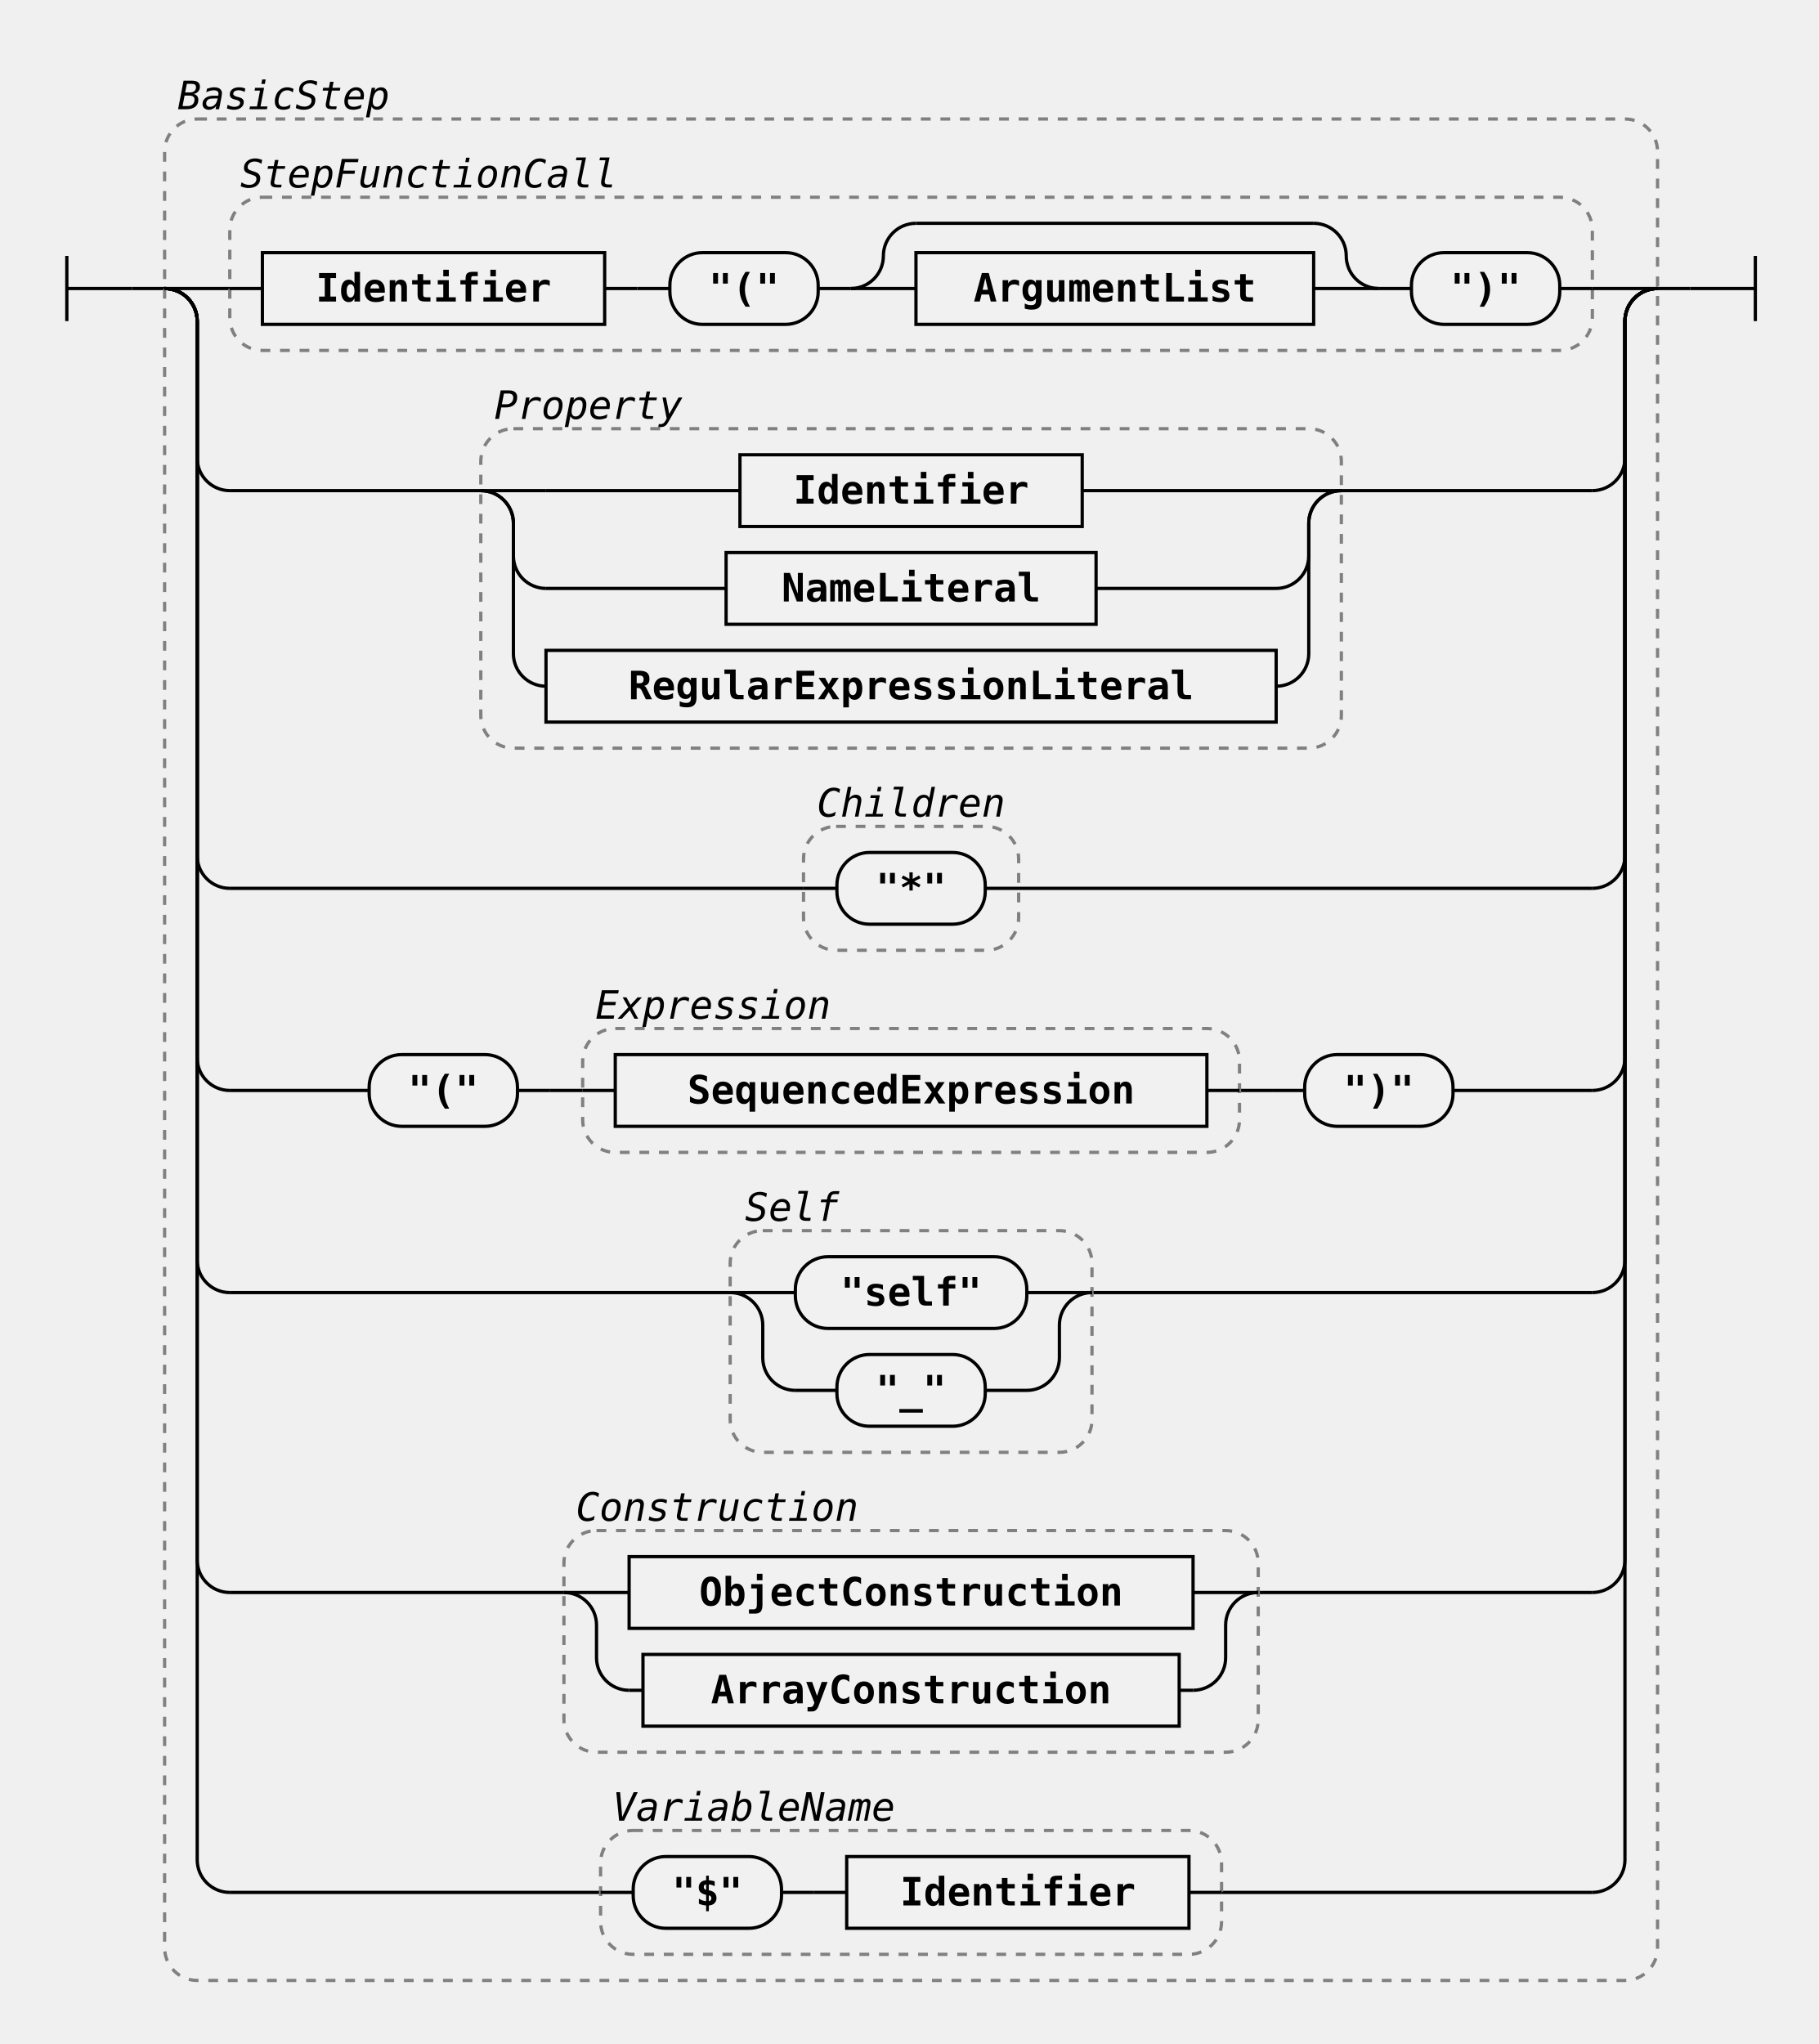
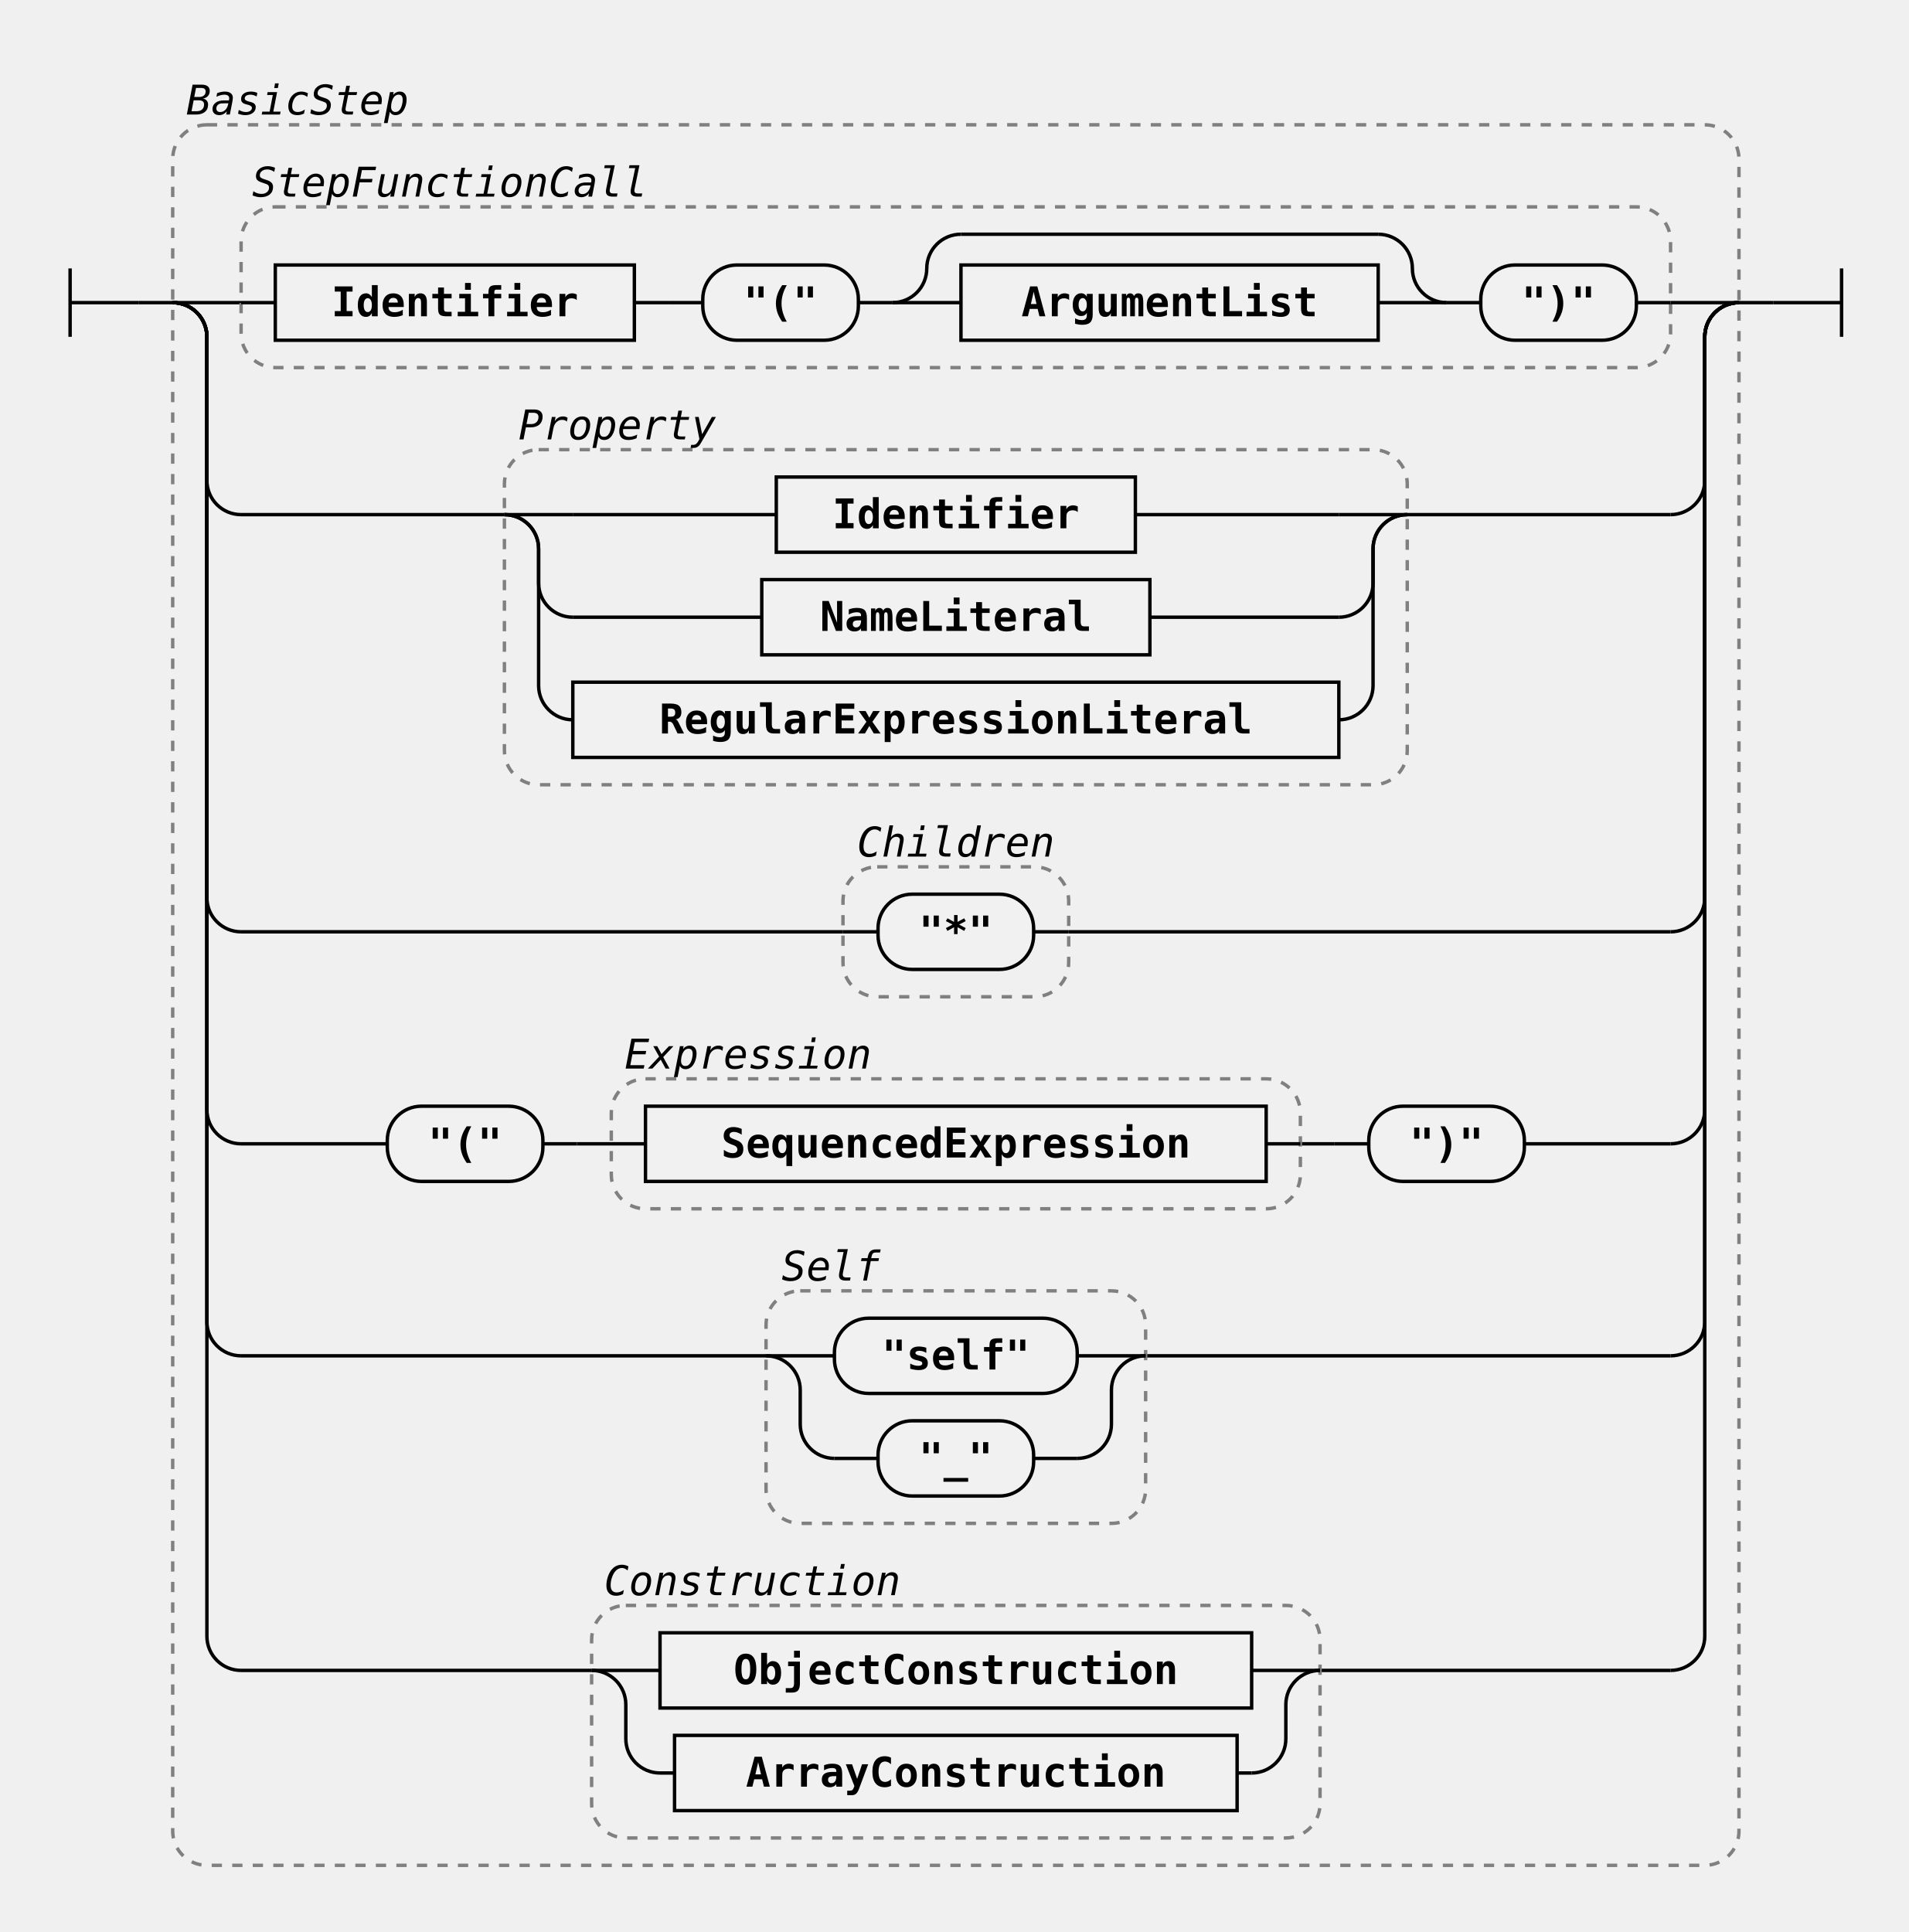
- <svg xmlns="http://www.w3.org/2000/svg" class="railroad-diagram" width="558" height="627" viewBox="0 0 558 627">
+ <svg xmlns="http://www.w3.org/2000/svg" class="railroad-diagram" width="558" height="565" viewBox="0 0 558 565">
  <g transform="translate(.5 .5)">
    <g class="Start">
      <path d="M20 78v20m0 -10h20" />
    </g>
    <path d="M40 88h10" />
    <g class="Group rule">
      <path d="M50 88h0" />
      <path d="M508 88h0" />
-       <rect x="50" y="36" width="458" height="571" rx="10" ry="10" class="group-box" />
+       <rect x="50" y="36" width="458" height="509" rx="10" ry="10" class="group-box" />
      <g class="Choice">
        <path d="M50 88h0" />
        <path d="M508 88h0" />
        <path d="M50 88h20" />
        <g class="Group rule">
          <path d="M70 88h0" />
          <path d="M488 88h0" />
          <rect x="70" y="60" width="418" height="47" rx="10" ry="10" class="group-box" />
          <g class="Sequence">
            <path d="M70 88h10" />
            <path d="M478 88h10" />
            <path d="M185 88h10" />
            <g class="non-terminal rule-ref">
              <path d="M80 88h0" />
              <path d="M185 88h0" />
              <rect x="80" y="77" width="105" height="22" />
              <text x="132.5" y="92">Identifier</text>
            </g>
            <path d="M195 88h10" />
            <path d="M250.5 88h10" />
            <g class="terminal literal">
              <path d="M205 88h0" />
              <path d="M250.5 88h0" />
              <rect x="205" y="77" width="45.5" height="22" rx="10" ry="10" />
              <text x="227.75" y="92">"("</text>
            </g>
            <g class="Choice">
              <path d="M260.5 88h0" />
              <path d="M422.5 88h0" />
              <path d="M260.5 88a10 10 0 0 0 10 -10v0a10 10 0 0 1 10 -10" />
              <g class="Skip">
                <path d="M280.5 68h122" />
              </g>
              <path d="M402.5 68a10 10 0 0 1 10 10v0a10 10 0 0 0 10 10" />
              <path d="M260.5 88h20" />
              <g class="non-terminal rule-ref">
                <path d="M280.5 88h0" />
                <path d="M402.5 88h0" />
                <rect x="280.5" y="77" width="122" height="22" />
                <text x="341.5" y="92">ArgumentList</text>
              </g>
              <path d="M402.5 88h20" />
            </g>
            <path d="M422.5 88h10" />
            <g class="terminal literal">
              <path d="M432.5 88h0" />
              <path d="M478 88h0" />
              <rect x="432.5" y="77" width="45.5" height="22" rx="10" ry="10" />
              <text x="455.25" y="92">")"</text>
            </g>
          </g>
          <g class="comment">
            <path d="M70 52h0" />
            <path d="M192 52h0" />
            <text x="131" y="57" class="comment">StepFunctionCall</text>
          </g>
        </g>
        <path d="M488 88h20" />
        <path d="M50 88a10 10 0 0 1 10 10v42a10 10 0 0 0 10 10" />
        <g class="Group rule">
          <path d="M70 150h77" />
          <path d="M411 150h77" />
          <rect x="147" y="131" width="264" height="98" rx="10" ry="10" class="group-box" />
          <g class="Choice">
            <path d="M147 150h0" />
            <path d="M411 150h0" />
            <path d="M147 150h20" />
            <g class="non-terminal rule-ref">
              <path d="M167 150h59.5" />
              <path d="M331.5 150h59.5" />
              <rect x="226.5" y="139" width="105" height="22" />
              <text x="279" y="154">Identifier</text>
            </g>
            <path d="M391 150h20" />
            <path d="M147 150a10 10 0 0 1 10 10v10a10 10 0 0 0 10 10" />
            <g class="non-terminal rule-ref">
              <path d="M167 180h55.25" />
              <path d="M335.75 180h55.25" />
              <rect x="222.25" y="169" width="113.5" height="22" />
              <text x="279" y="184">NameLiteral</text>
            </g>
            <path d="M391 180a10 10 0 0 0 10 -10v-10a10 10 0 0 1 10 -10" />
            <path d="M147 150a10 10 0 0 1 10 10v40a10 10 0 0 0 10 10" />
            <g class="non-terminal rule-ref">
              <path d="M167 210h0" />
              <path d="M391 210h0" />
              <rect x="167" y="199" width="224" height="22" />
              <text x="279" y="214">RegularExpressionLiteral</text>
            </g>
            <path d="M391 210a10 10 0 0 0 10 -10v-40a10 10 0 0 1 10 -10" />
          </g>
          <g class="comment">
            <path d="M147 123h0" />
            <path d="M213 123h0" />
            <text x="180" y="128" class="comment">Property</text>
          </g>
        </g>
        <path d="M488 150a10 10 0 0 0 10 -10v-42a10 10 0 0 1 10 -10" />
        <path d="M50 88a10 10 0 0 1 10 10v164a10 10 0 0 0 10 10" />
        <g class="Group rule">
          <path d="M70 272h176" />
          <path d="M312 272h176" />
          <rect x="246" y="253" width="66" height="38" rx="10" ry="10" class="group-box" />
          <g class="terminal literal">
            <path d="M246 272h10.25" />
            <path d="M301.75 272h10.25" />
            <rect x="256.25" y="261" width="45.5" height="22" rx="10" ry="10" />
            <text x="279" y="276">"*"</text>
          </g>
          <g class="comment">
            <path d="M246 245h0" />
            <path d="M312 245h0" />
            <text x="279" y="250" class="comment">Children</text>
          </g>
        </g>
        <path d="M488 272a10 10 0 0 0 10 -10v-164a10 10 0 0 1 10 -10" />
        <path d="M50 88a10 10 0 0 1 10 10v226a10 10 0 0 0 10 10" />
        <g class="Sequence">
          <path d="M70 334h42.75" />
          <path d="M445.25 334h42.75" />
          <path d="M158.25 334h10" />
          <g class="terminal literal">
            <path d="M112.75 334h0" />
            <path d="M158.25 334h0" />
            <rect x="112.75" y="323" width="45.5" height="22" rx="10" ry="10" />
            <text x="135.5" y="338">"("</text>
          </g>
          <path d="M168.25 334h10" />
          <path d="M379.75 334h10" />
          <g class="Group rule">
            <path d="M178.25 334h0" />
            <path d="M379.75 334h0" />
            <rect x="178.25" y="315" width="201.5" height="38" rx="10" ry="10" class="group-box" />
            <g class="non-terminal rule-ref">
              <path d="M178.25 334h10" />
              <path d="M369.75 334h10" />
              <rect x="188.25" y="323" width="181.5" height="22" />
              <text x="279" y="338">SequencedExpression</text>
            </g>
            <g class="comment">
              <path d="M178.25 307h0" />
              <path d="M258.25 307h0" />
              <text x="218.25" y="312" class="comment">Expression</text>
            </g>
          </g>
          <path d="M389.75 334h10" />
          <g class="terminal literal">
            <path d="M399.75 334h0" />
            <path d="M445.25 334h0" />
            <rect x="399.75" y="323" width="45.5" height="22" rx="10" ry="10" />
            <text x="422.5" y="338">")"</text>
          </g>
        </g>
        <path d="M488 334a10 10 0 0 0 10 -10v-226a10 10 0 0 1 10 -10" />
        <path d="M50 88a10 10 0 0 1 10 10v288a10 10 0 0 0 10 10" />
        <g class="Group rule">
          <path d="M70 396h153.5" />
          <path d="M334.5 396h153.5" />
          <rect x="223.5" y="377" width="111" height="68" rx="10" ry="10" class="group-box" />
          <g class="Choice">
            <path d="M223.5 396h0" />
            <path d="M334.5 396h0" />
            <path d="M223.5 396h20" />
            <g class="terminal literal">
              <path d="M243.5 396h0" />
              <path d="M314.5 396h0" />
              <rect x="243.5" y="385" width="71" height="22" rx="10" ry="10" />
              <text x="279" y="400">"self"</text>
            </g>
            <path d="M314.5 396h20" />
            <path d="M223.5 396a10 10 0 0 1 10 10v10a10 10 0 0 0 10 10" />
            <g class="terminal literal">
              <path d="M243.5 426h12.75" />
              <path d="M301.75 426h12.75" />
              <rect x="256.25" y="415" width="45.5" height="22" rx="10" ry="10" />
              <text x="279" y="430">"_"</text>
            </g>
            <path d="M314.5 426a10 10 0 0 0 10 -10v-10a10 10 0 0 1 10 -10" />
          </g>
          <g class="comment">
            <path d="M223.5 369h0" />
            <path d="M261.5 369h0" />
            <text x="242.5" y="374" class="comment">Self</text>
          </g>
        </g>
        <path d="M488 396a10 10 0 0 0 10 -10v-288a10 10 0 0 1 10 -10" />
        <path d="M50 88a10 10 0 0 1 10 10v380a10 10 0 0 0 10 10" />
        <g class="Group rule">
          <path d="M70 488h102.5" />
          <path d="M385.5 488h102.5" />
          <rect x="172.5" y="469" width="213" height="68" rx="10" ry="10" class="group-box" />
          <g class="Choice">
            <path d="M172.5 488h0" />
            <path d="M385.5 488h0" />
            <path d="M172.5 488h20" />
            <g class="non-terminal rule-ref">
              <path d="M192.5 488h0" />
              <path d="M365.5 488h0" />
              <rect x="192.5" y="477" width="173" height="22" />
              <text x="279" y="492">ObjectConstruction</text>
            </g>
            <path d="M365.5 488h20" />
            <path d="M172.5 488a10 10 0 0 1 10 10v10a10 10 0 0 0 10 10" />
            <g class="non-terminal rule-ref">
              <path d="M192.5 518h4.25" />
              <path d="M361.25 518h4.25" />
              <rect x="196.75" y="507" width="164.5" height="22" />
              <text x="279" y="522">ArrayConstruction</text>
            </g>
            <path d="M365.5 518a10 10 0 0 0 10 -10v-10a10 10 0 0 1 10 -10" />
          </g>
          <g class="comment">
            <path d="M172.5 461h0" />
            <path d="M266.5 461h0" />
            <text x="219.5" y="466" class="comment">Construction</text>
          </g>
        </g>
        <path d="M488 488a10 10 0 0 0 10 -10v-380a10 10 0 0 1 10 -10" />
-         <path d="M50 88a10 10 0 0 1 10 10v472a10 10 0 0 0 10 10" />
-         <g class="Group rule">
-           <path d="M70 580h113.75" />
-           <path d="M374.25 580h113.75" />
-           <rect x="183.75" y="561" width="190.5" height="38" rx="10" ry="10" class="group-box" />
-           <g class="Sequence">
-             <path d="M183.75 580h10" />
-             <path d="M364.25 580h10" />
-             <path d="M239.25 580h10" />
-             <g class="terminal literal">
-               <path d="M193.75 580h0" />
-               <path d="M239.25 580h0" />
-               <rect x="193.75" y="569" width="45.5" height="22" rx="10" ry="10" />
-               <text x="216.5" y="584">"$"</text>
-             </g>
-             <path d="M249.25 580h10" />
-             <g class="non-terminal rule-ref">
-               <path d="M259.25 580h0" />
-               <path d="M364.25 580h0" />
-               <rect x="259.25" y="569" width="105" height="22" />
-               <text x="311.75" y="584">Identifier</text>
-             </g>
-           </g>
-           <g class="comment">
-             <path d="M183.75 553h0" />
-             <path d="M277.75 553h0" />
-             <text x="230.75" y="558" class="comment">VariableName</text>
-           </g>
-         </g>
-         <path d="M488 580a10 10 0 0 0 10 -10v-472a10 10 0 0 1 10 -10" />
      </g>
      <g class="comment">
        <path d="M50 28h0" />
        <path d="M123 28h0" />
        <text x="86.5" y="33" class="comment">BasicStep</text>
      </g>
    </g>
    <path d="M508 88h10" />
    <path class="End" d="M 518 88 h 20 m 0 -10 v 20" />
  </g>
  <style>.ruleId {
  color: black;
  font-weight: bold;
}

.mainRule {}

.subRule {}

.subRuleAnchor {
  /* font-weight: bolder; */
  /* fill: green; */
  /* font-size: 110%;
  font-style: normal */
}

.parent {
  font-family: Verdana, Arial, Helvetica, sans-serif;
  font-size: 14px;
}

/* , .railroad-diagram */
.svg {
  display: flex;
  align-items: center;
  justify-content: center;
}

.test {
  background-color: lightgoldenrodyellow;
}


/* --------------------------------- svg styles ---------------------------------------- */

/* tspan {
  fill: blue
} */

svg.railroad-diagram {
  /*background-color: hsl(30,20%,95%);*/
  background-color: white;
}

.railroad-diagram path {
  stroke-width: 1;
  stroke: black;
  fill: rgba(0, 0, 0, 0);
}

text {
  font: bold 12px monospace;
  text-anchor: middle;
  white-space: pre;
}

text.diagram-text {
  font-size: 12px;
}

text.diagram-arrow {
  font-size: 14px;
}

text.label {
  text-anchor: start;
}

text.comment {
  font: italic 12px monospace;
}

g.non-terminal text {
  /*font-style: italic;*/
}

rect {
  stroke-width: 1;
  stroke: black;
  fill: rgb(241, 241, 241);
}

rect.group-box {
  stroke: gray;
  stroke-dasharray: 3 3;
  fill: none;
}

path.diagram-text {
  stroke-width: 3;
  stroke: black;
  fill: white;
  cursor: help;
}

.decision path {
  fill: #ccc;
}

g.diagram-text:hover path.diagram-text {
  fill: #eee;
}

text.repeat-text {
  font: italic 12px monospace;
  text-anchor: end;
}

.repeat-box&gt;rect.group-box {
  stroke: gray;
  stroke-width: 2;
  stroke-dasharray: 1 5;
  fill: none;
}

.delimiter&gt;rect.group-box {
  stroke: gray;
  stroke-width: 2;
  stroke-dasharray: 1 5;
  fill: none;
}</style>
</svg>
